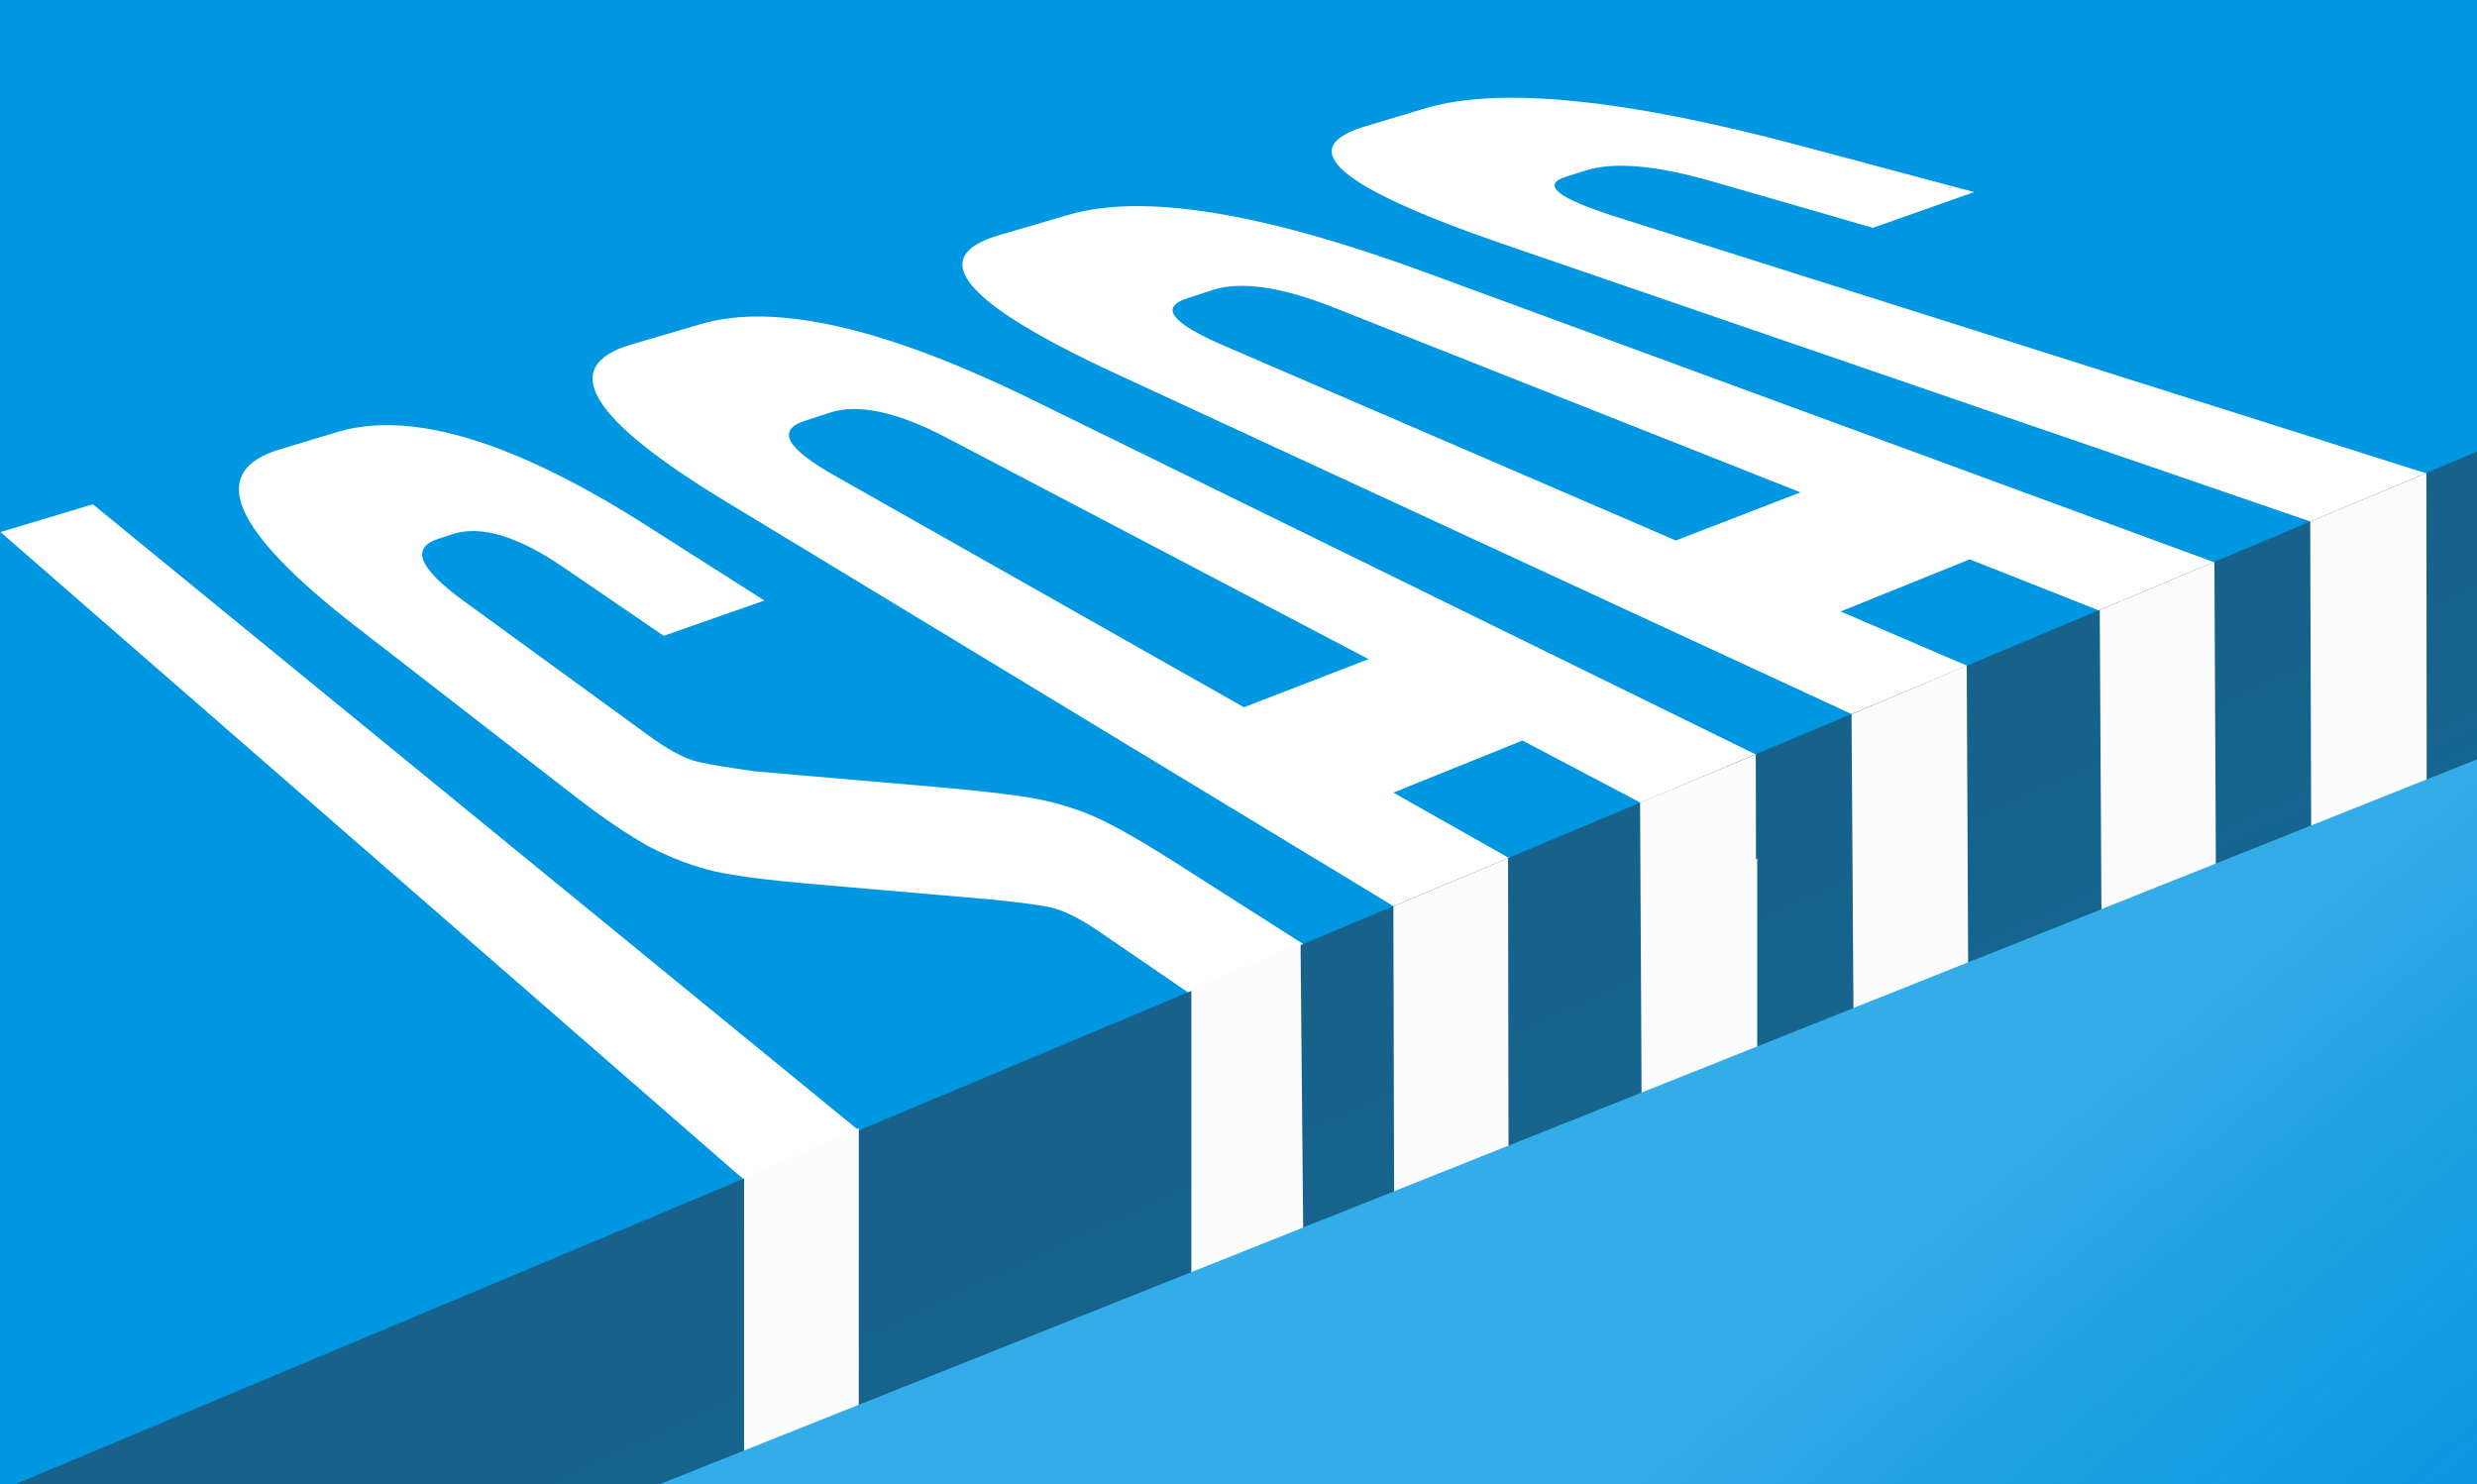
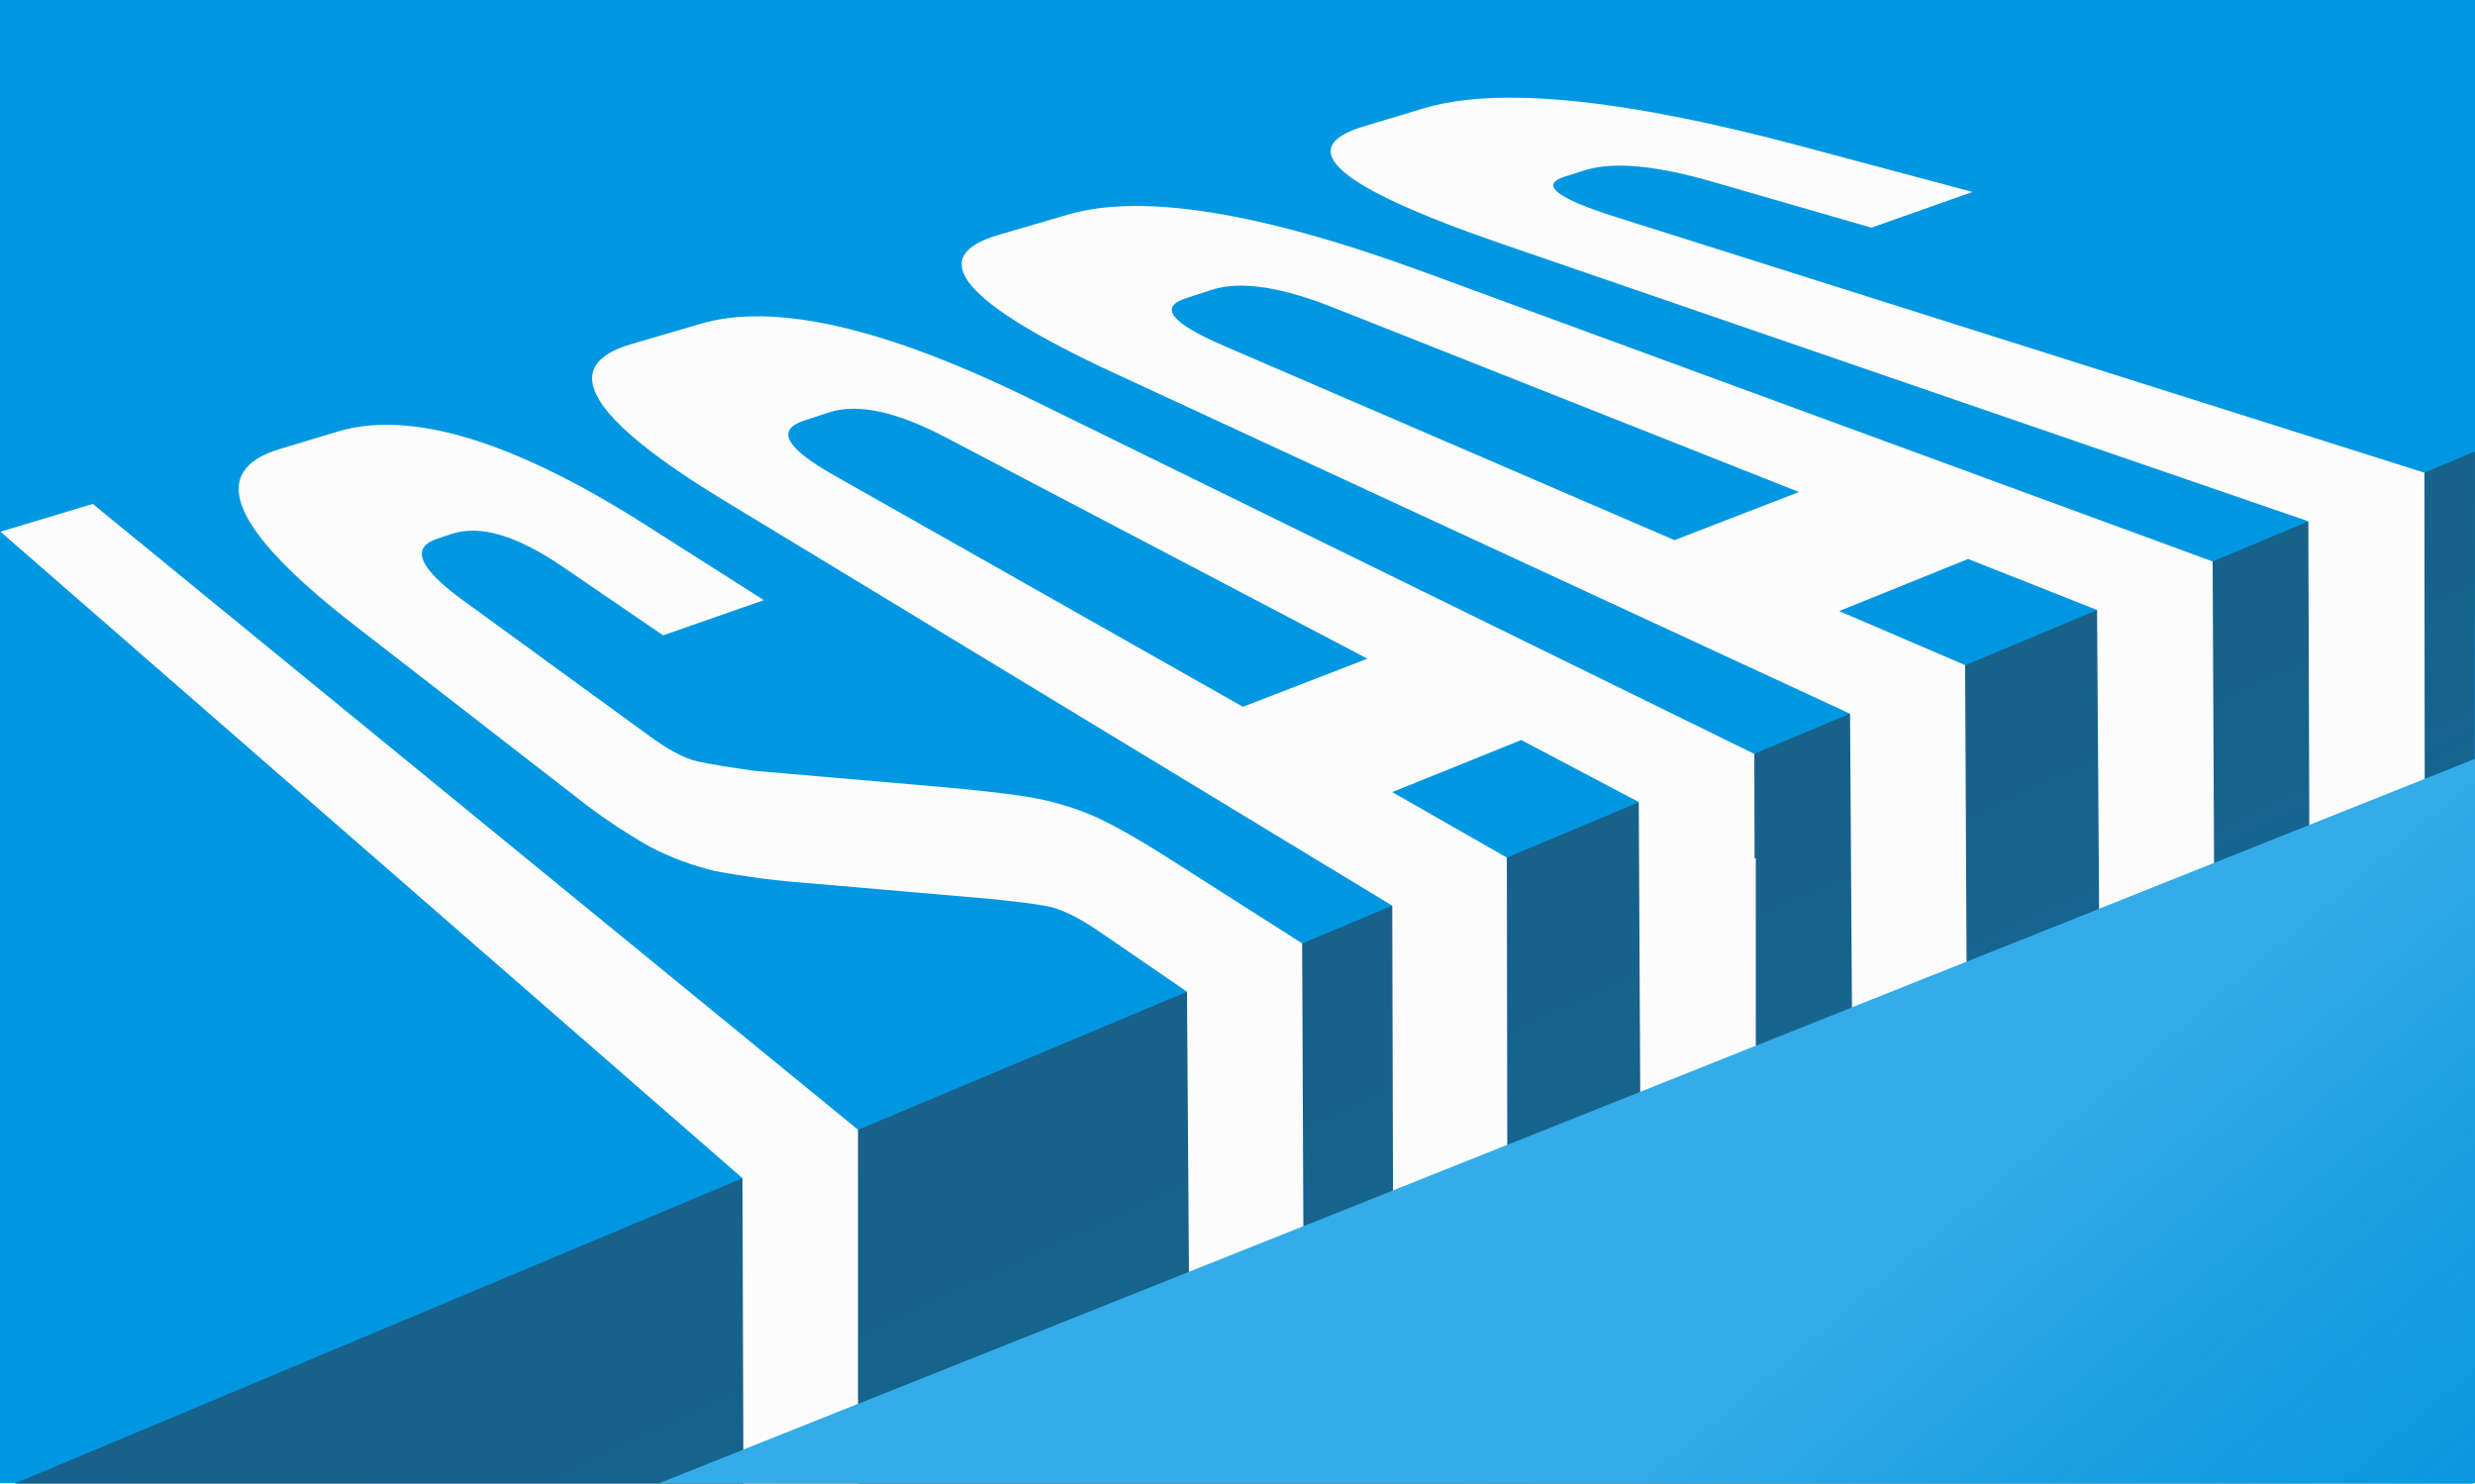
- <svg xmlns="http://www.w3.org/2000/svg" version="1.1" id="Layer_1" x="0px" y="0px" viewBox="0 0 499 299" style="enable-background:new 0 0 499 299;" xml:space="preserve">
-   <style type="text/css">
- 	.st0{fill:#0097E2;}
- 	.st1{fill:#FFFFFF;}
- 	.st2{fill:url(#SVGID_1_);}
- 	.st3{fill:#FCFCFC;}
- 	.st4{fill:url(#SVGID_2_);}
- </style>
-   <rect class="st0" width="499" height="299" />
-   <g>
-     <g>
-       <polygon class="st1" points="173.3,228 18.7,101.6 0.1,107.2 150,237.8   " />
-       <path class="st1" d="M144.1,175.6c4.3,0.9,10.3,1.7,18.2,2.4l37,3.2c5.1,0.5,9.1,1,11.8,1.5c2.7,0.5,6.3,2.2,10.5,5.1l18.1,12.4    l23.3-9.7l-26.2-16.7c-8.3-5.3-14.5-8.7-18.6-10.2c-4-1.5-8-2.5-12-3.1c-4-0.6-10.1-1.3-18.3-2l-35.9-3.1    c-4.9-0.7-8.7-1.3-11.4-1.9c-2.6-0.6-6-2.4-10.2-5.5l-37.1-27c-8.9-6.5-10.6-10.6-5.1-12.4l3-1c5.7-1.8,13.1,0.4,22.3,6.7    l20.2,13.8l20.3-7.1l-23.1-14.7C103.9,89,83,82.6,68.1,87l-11.6,3.5c-14.9,4.4-9.9,16.2,14.9,35.5l44.5,34.5    c5.7,4.4,10.7,7.8,15.1,10.2C135.5,173,139.8,174.6,144.1,175.6z" />
-       <path class="st1" d="M304.4,173.1l-23.7-13.4l26-10.5L331,162l23.3-9.7l-146-71.6c-29.9-14.7-52.2-19.8-67.1-15.4l-14,4.1    c-14.9,4.4-8.5,15,19.1,31.7l134.8,81.7L304.4,173.1z M168.1,95.8c-9.7-5.5-11.7-9.1-6-11l5.2-1.7c5.7-1.8,13.5-0.1,23.4,5.1    l85,44.6l-25.1,9.7L168.1,95.8z" />
-       <path class="st1" d="M396.9,134.4l-26.1-11.2l26-10.5l26.8,10.6l23.3-9.7L286.7,54.7c-32.8-12-56.6-15.8-71.5-11.4l-14,4.1    c-14.9,4.4-7,13.7,23.4,27.8l148.9,68.9L396.9,134.4z M246.7,69.7c-10.7-4.6-13.2-7.8-7.5-9.6l5.2-1.7c5.7-1.8,14-0.6,24.9,3.8    l93.4,37l-25.1,9.7L246.7,69.7z" />
-       <path class="st1" d="M489.5,95.6l-164.2-52c-11.6-3.7-14.9-6.4-9.8-8l3.8-1.2c5.8-1.9,14.6-1.1,26.5,2.4l31.5,9.1l20.4-7.2    l-35.2-9.4c-35.3-9.4-60.4-11.9-75.3-7.5l-12,3.6c-14.9,4.4-5.7,12.3,27.4,23.7l163.5,56.2L489.5,95.6z" />
-     </g>
-   </g>
-   <linearGradient id="SVGID_1_" gradientUnits="userSpaceOnUse" x1="335.734" y1="376.481" x2="246.611" y2="185.355">
-     <stop offset="0" style="stop-color:#0097E2" />
-     <stop offset="5.269915e-02" style="stop-color:#038FD6" />
-     <stop offset="0.192" style="stop-color:#0A7FBA" />
-     <stop offset="0.344" style="stop-color:#1071A5" />
-     <stop offset="0.512" style="stop-color:#146896" />
-     <stop offset="0.708" style="stop-color:#16638D" />
-     <stop offset="1" style="stop-color:#17618A" />
-   </linearGradient>
-   <polygon class="st2" points="499,299 499,91 3.2,299 " />
-   <polygon class="st3" points="173,298.7 173,227.3 149.9,237.1 149.9,298.7 " />
-   <polygon class="st3" points="263,298.7 262,190 240,199 240,298.7 " />
-   <polygon class="st3" points="304,299 303.8,172.9 280.7,182.6 281,299 " />
-   <polygon class="st3" points="330.4,161.7 353.7,152 354,280 331,280 " />
-   <polygon class="st3" points="354,299.7 354,173 331,183 331,299.7 " />
-   <polygon class="st3" points="397,299.7 396.2,134.1 373,143.9 374,299.7 " />
-   <polygon class="st3" points="447,299.7 446.1,113.2 423,122.9 424,299.7 " />
-   <polygon class="st3" points="489,299.7 488.8,95.3 465.4,105.1 466,299.7 " />
-   <polygon class="st0" points="499,153 133,299 499,299 " />
-   <linearGradient id="SVGID_2_" gradientUnits="userSpaceOnUse" x1="485.08" y1="426.537" x2="356.432" y2="273.954">
-     <stop offset="0" style="stop-color:#17618A;stop-opacity:0" />
-     <stop offset="1" style="stop-color:#FFFFFF;stop-opacity:0.2" />
-   </linearGradient>
-   <polygon class="st4" points="499,153 133,299 499,299 " />
+ <svg xmlns="http://www.w3.org/2000/svg" id="Layer_1" data-name="Layer 1" viewBox="0 0 499 299.13">
+   <defs>
+     <style>.cls-1{fill:#0097e2;}.cls-2{fill:url(#linear-gradient);}.cls-3{fill:#fcfcfc;}.cls-4{fill:url(#linear-gradient-2);}</style>
+     <linearGradient id="linear-gradient" x1="335.58" y1="-76.55" x2="246.46" y2="114.58" gradientTransform="matrix(1, 0, 0, -1, 0, 300)" gradientUnits="userSpaceOnUse">
+       <stop offset="0" stop-color="#0097e2" />
+       <stop offset="0.05" stop-color="#038fd6" />
+       <stop offset="0.19" stop-color="#0a7fba" />
+       <stop offset="0.34" stop-color="#1071a5" />
+       <stop offset="0.51" stop-color="#146896" />
+       <stop offset="0.71" stop-color="#16638d" />
+       <stop offset="1" stop-color="#17618a" />
+     </linearGradient>
+     <linearGradient id="linear-gradient-2" x1="485.08" y1="-126.54" x2="356.43" y2="26.05" gradientTransform="matrix(1, 0, 0, -1, 0, 300)" gradientUnits="userSpaceOnUse">
+       <stop offset="0" stop-color="#17618a" stop-opacity="0" />
+       <stop offset="1" stop-color="#fff" stop-opacity="0.2" />
+     </linearGradient>
+   </defs>
+   <rect class="cls-1" width="499" height="299" />
+   <polygon class="cls-2" points="498.72 299.13 499 91.01 2.92 299.13 498.72 299.13" />
+   <polygon class="cls-3" points="0.1 107.2 149.69 237.54 149.89 299.05 172.99 299.05 172.99 227.77 18.7 101.6 0.1 107.2" />
+   <path class="cls-3" d="M236.8,173.8q-12.45-8-18.6-10.2a58.91,58.91,0,0,0-12-3.1c-4-.6-10.1-1.3-18.3-2L152,155.4c-4.9-.7-8.7-1.3-11.4-1.9s-6-2.4-10.2-5.5L93.3,121c-8.9-6.5-10.6-10.6-5.1-12.4l3-1c5.7-1.8,13.1.4,22.3,6.7l20.2,13.8L154,121l-23.1-14.7Q90.4,80.35,68.1,87L56.5,90.5Q34.15,97.1,71.4,126l44.5,34.5A118.27,118.27,0,0,0,131,170.7a57,57,0,0,0,13.1,4.9,164.54,164.54,0,0,0,18.2,2.4l37,3.2c5.1.5,9.1,1,11.8,1.5s6.3,2.2,10.5,5.1l17.72,12.14L240,298.7h23l-.47-108.5Z" />
+   <path class="cls-3" d="M286.7,54.7q-49.2-18-71.5-11.4l-14,4.1c-14.9,4.4-7,13.7,23.4,27.8L373,143.9,374,299h23l-.8-164.9-25.4-10.9,26-10.5,26,10.28L424,299h23l-.9-185.8Zm50.9,54.2L246.7,69.7q-16-6.9-7.5-9.6l5.2-1.7c5.7-1.8,14-.6,24.9,3.8l93.4,37Z" />
+   <path class="cls-3" d="M353.7,152,208.3,80.7C178.4,66,156.1,60.9,141.2,65.3l-14,4.1q-22.35,6.6,19.1,31.7l134.4,81.5L281,299h23l-.2-126.1-23.1-13.2,26-10.5,23.7,12.5L331,280v19h23V173l-.25.11Zm-103.1-9.5L168.1,95.8c-9.7-5.5-11.7-9.1-6-11l5.2-1.7q8.55-2.7,23.4,5.1l85,44.6Z" />
+   <path class="cls-3" d="M488.8,95.3,325.3,43.6c-11.6-3.7-14.9-6.4-9.8-8l3.8-1.2c5.8-1.9,14.6-1.1,26.5,2.4l31.5,9.1,20.4-7.2-35.2-9.4q-53-14.1-75.3-7.5l-12,3.6c-14.9,4.4-5.7,12.3,27.4,23.7l162.8,56L466,299h23Z" />
+   <polygon class="cls-1" points="499 153 133 299 499 299 499 153" />
+   <polygon class="cls-4" points="499 153 133 299 499 299 499 153" />
</svg>
